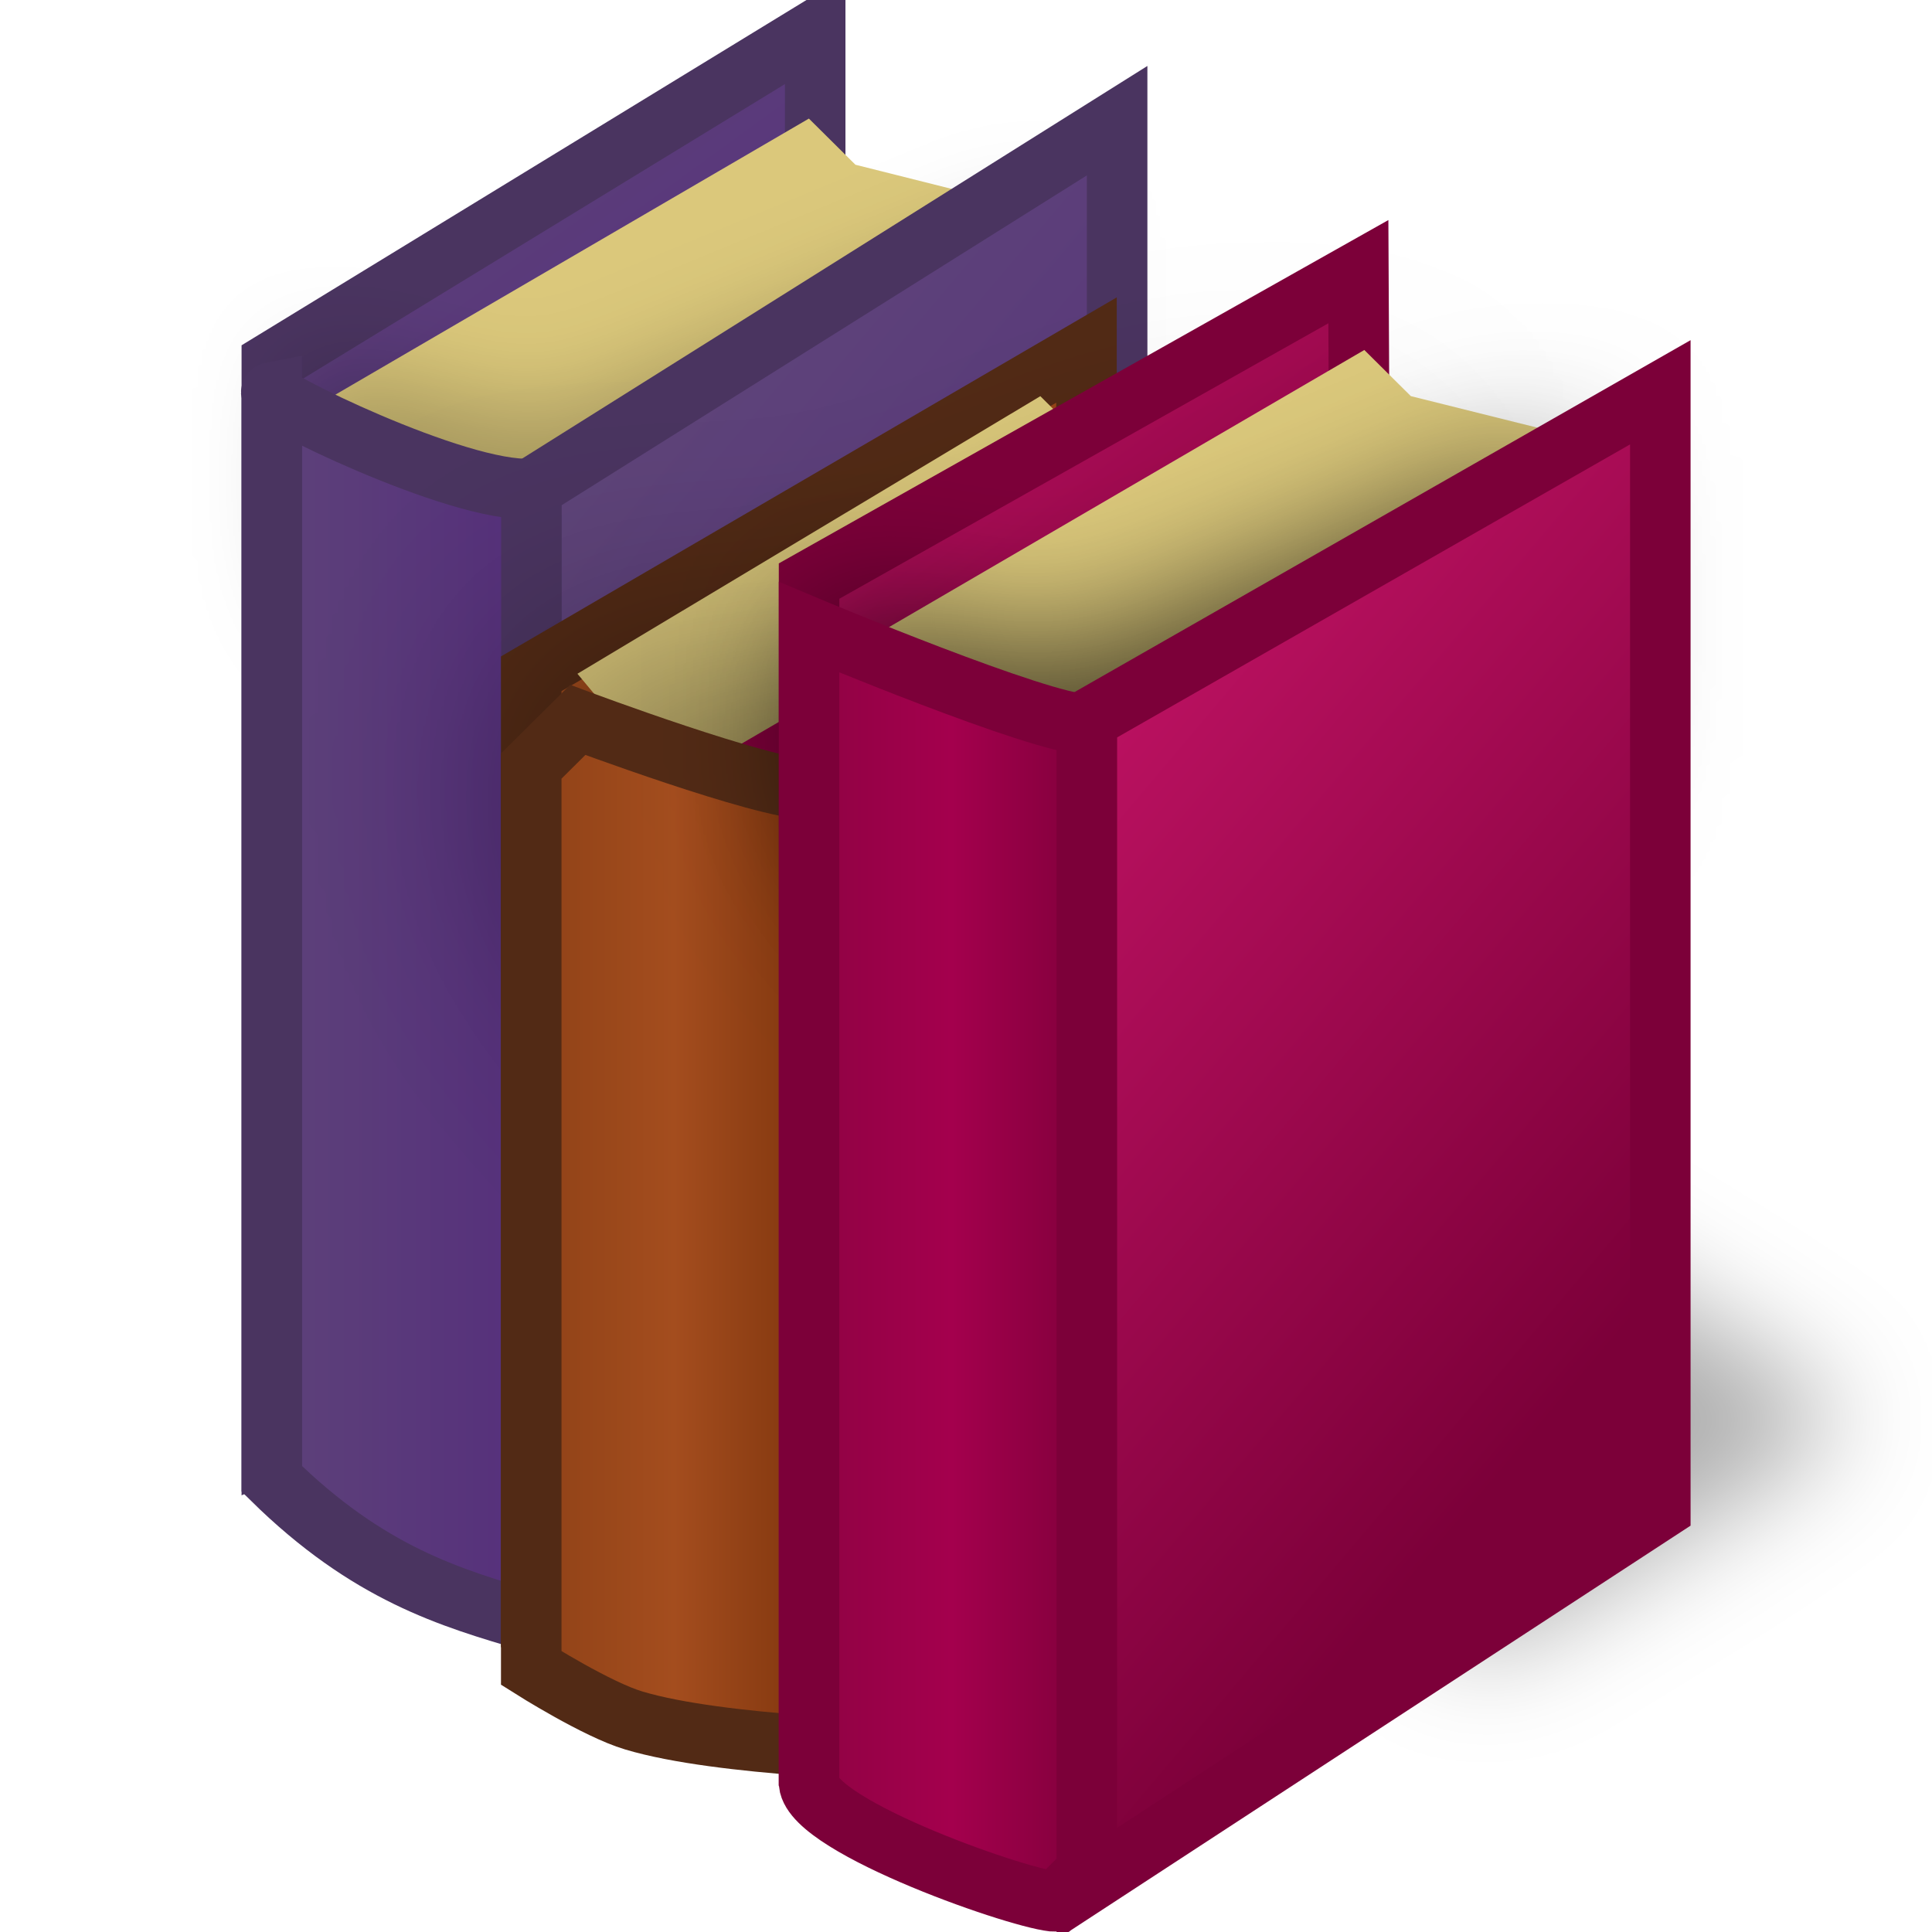
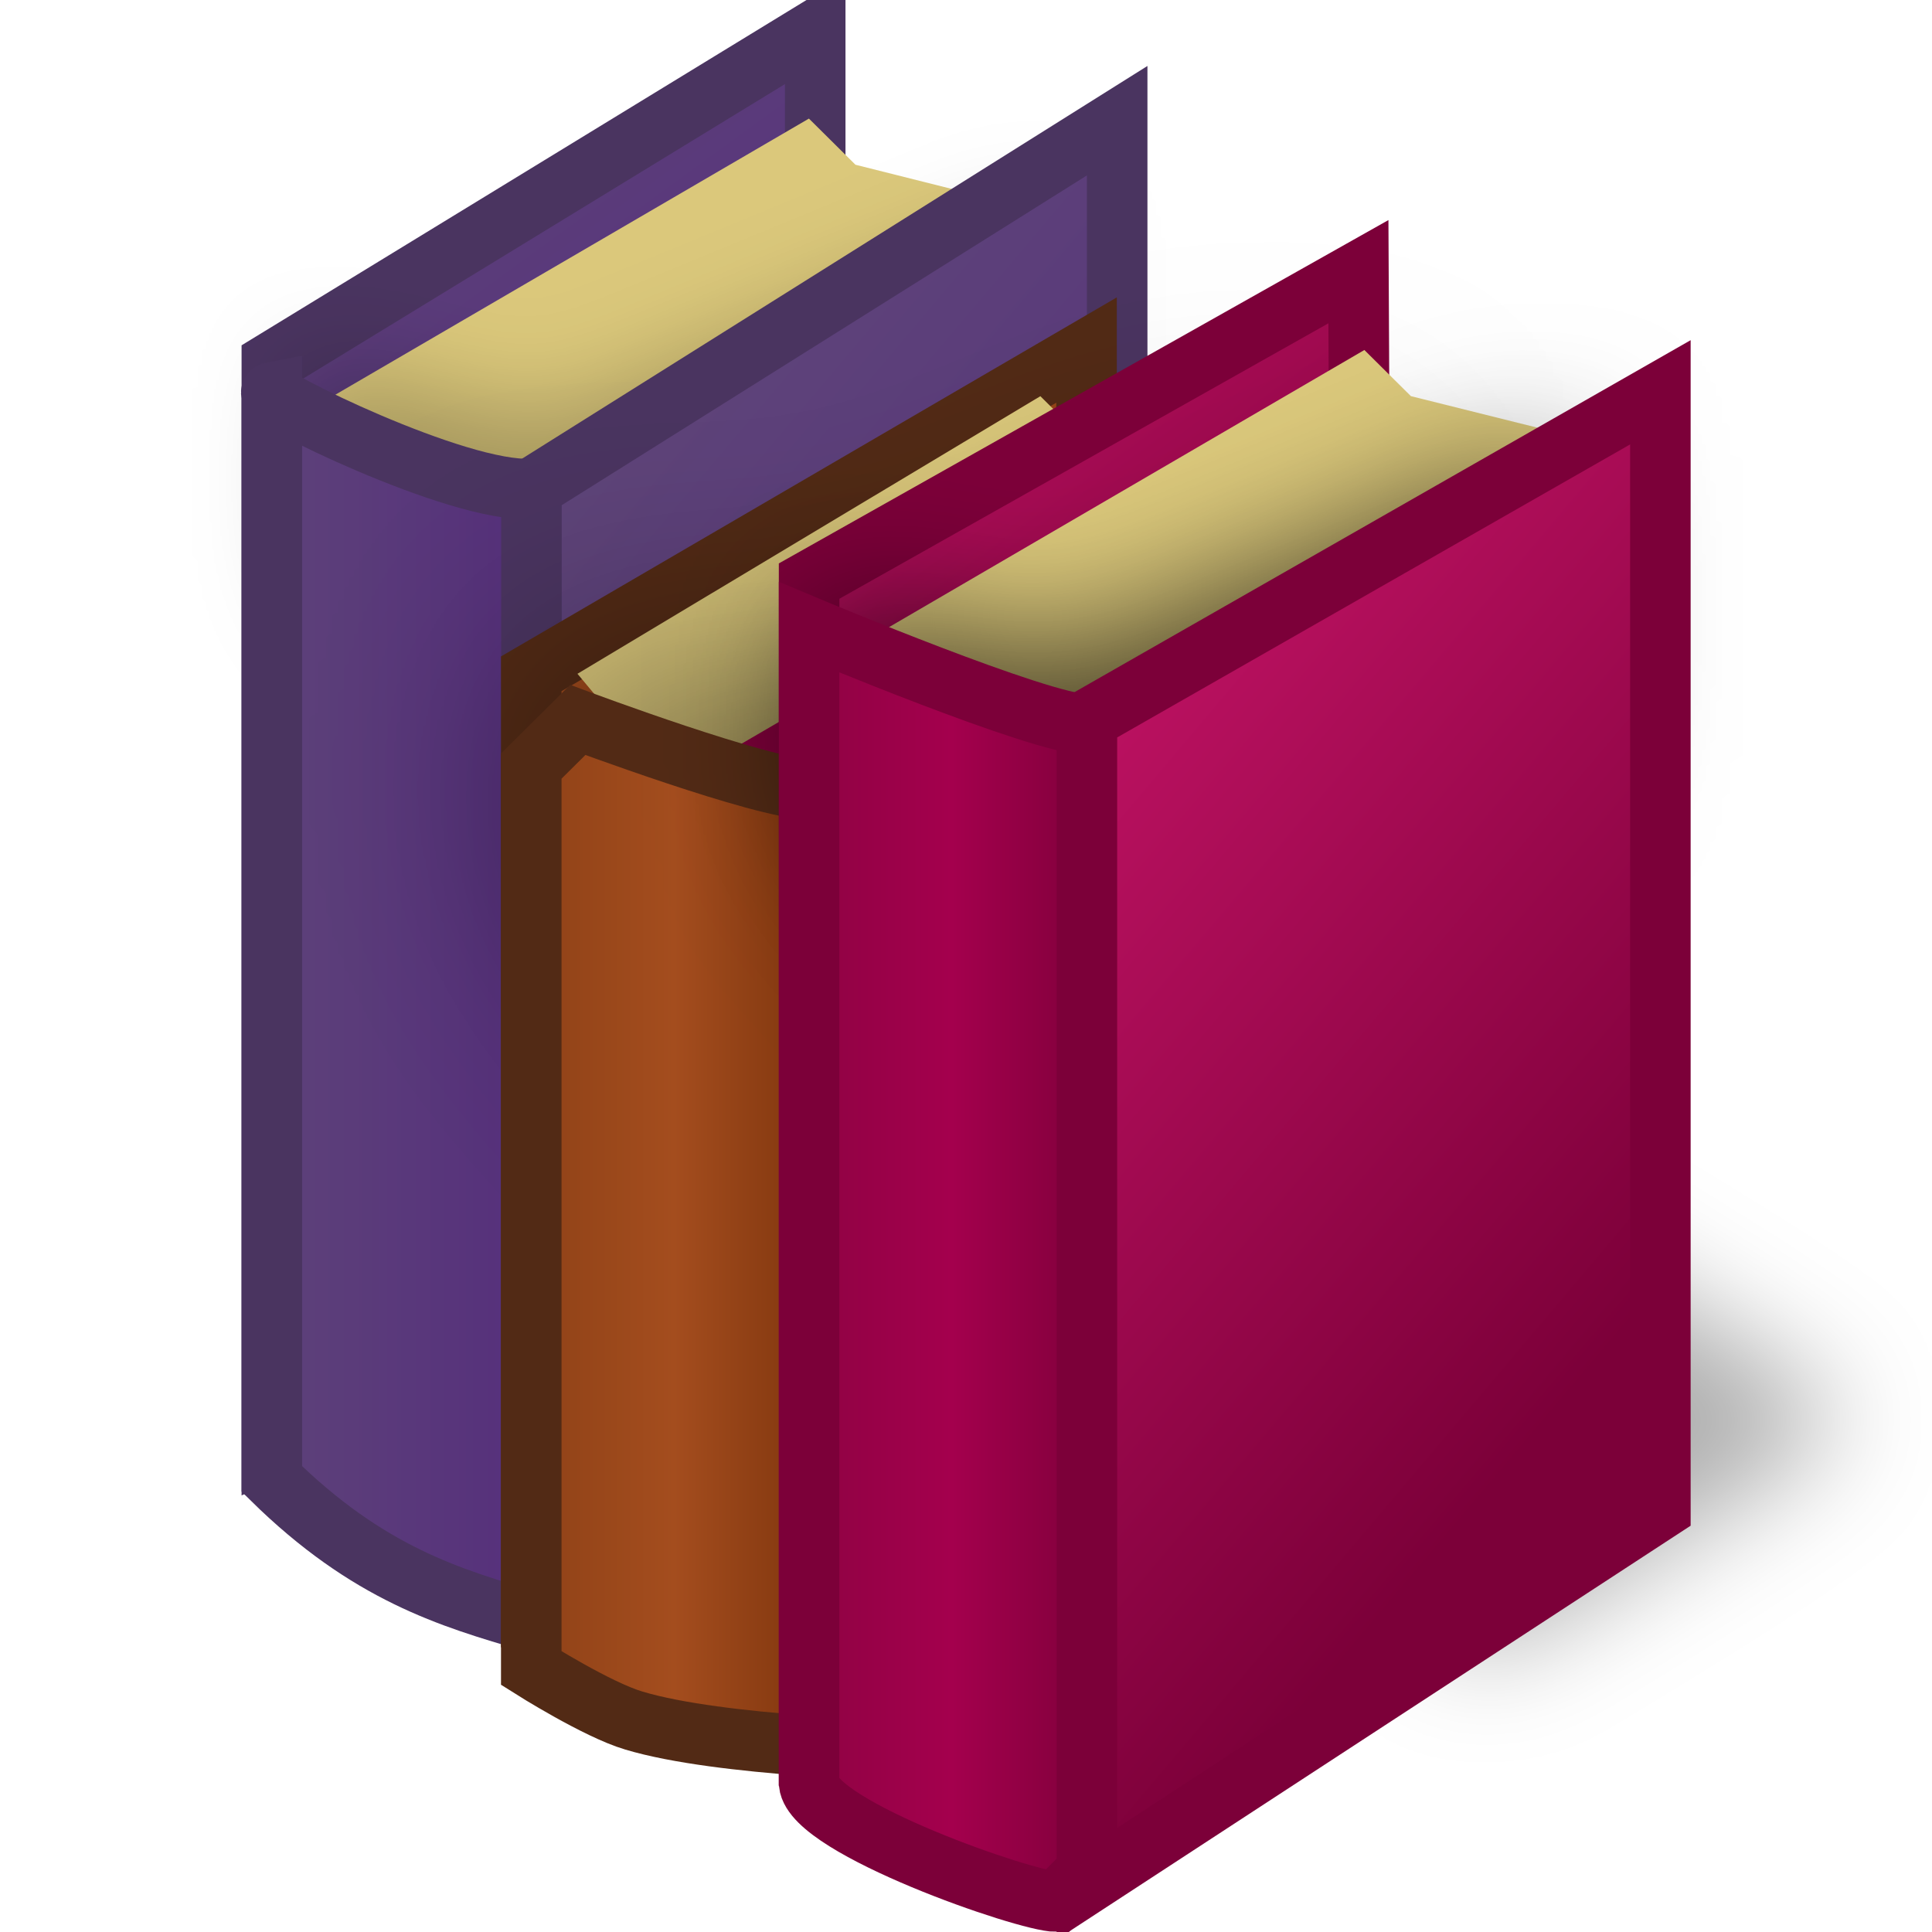
- <svg xmlns="http://www.w3.org/2000/svg" xmlns:xlink="http://www.w3.org/1999/xlink" width="32" height="32" viewBox="0 0 8.467 8.467" version="1.1" id="svg5" xml:space="preserve">
+ <svg xmlns="http://www.w3.org/2000/svg" xmlns:xlink="http://www.w3.org/1999/xlink" width="32" height="32" viewBox="0 0 32 32" version="1.1" id="svg5" xml:space="preserve">
  <defs id="defs2">
    <linearGradient xlink:href="#linearGradient16406" id="linearGradient18871" gradientUnits="userSpaceOnUse" x1="2.646" y1="4.366" x2="3.704" y2="5.821" gradientTransform="translate(-0.7937499,-0.396875)" />
    <linearGradient id="linearGradient16406">
      <stop style="stop-color:#ba1160;stop-opacity:1;" offset="0" id="stop18881" />
      <stop style="stop-color:#7c0039;stop-opacity:1;" offset="1" id="stop18883" />
    </linearGradient>
    <linearGradient xlink:href="#linearGradient16406-1" id="linearGradient18879" x1="1.588" y1="6.576" x2="2.573" y2="6.576" gradientUnits="userSpaceOnUse" />
    <linearGradient id="linearGradient16406-1">
      <stop style="stop-color:#880340;stop-opacity:1;" offset="0" id="stop16402" />
      <stop style="stop-color:#a4004d;stop-opacity:1;" offset="0.548" id="stop18886" />
      <stop style="stop-color:#7c0039;stop-opacity:1;" offset="1" id="stop16404" />
    </linearGradient>
    <linearGradient xlink:href="#linearGradient16406" id="linearGradient16408" x1="2.249" y1="5.424" x2="3.969" y2="6.879" gradientUnits="userSpaceOnUse" />
    <linearGradient xlink:href="#linearGradient26953" id="linearGradient26570" gradientUnits="userSpaceOnUse" gradientTransform="translate(-0.7937499,-0.396875)" x1="2.646" y1="4.366" x2="3.704" y2="5.821" />
    <linearGradient id="linearGradient26953">
      <stop style="stop-color:#5f4679;stop-opacity:1;" offset="0" id="stop26949" />
      <stop style="stop-color:#552e7c;stop-opacity:1;" offset="1" id="stop26951" />
    </linearGradient>
    <linearGradient xlink:href="#linearGradient26953" id="linearGradient26574" gradientUnits="userSpaceOnUse" x1="1.588" y1="6.576" x2="2.573" y2="6.576" />
    <linearGradient xlink:href="#linearGradient26953" id="linearGradient26572" gradientUnits="userSpaceOnUse" x1="2.249" y1="5.424" x2="3.969" y2="6.879" />
    <linearGradient xlink:href="#linearGradient24806" id="linearGradient24714" gradientUnits="userSpaceOnUse" gradientTransform="translate(-0.6614582,-0.396875)" x1="2.646" y1="4.366" x2="3.704" y2="5.821" />
    <linearGradient id="linearGradient24806">
      <stop style="stop-color:#883e15;stop-opacity:1;" offset="0" id="stop24800" />
      <stop style="stop-color:#a44d1e;stop-opacity:1;" offset="0.548" id="stop24802" />
      <stop style="stop-color:#7c330c;stop-opacity:1;" offset="1" id="stop24804" />
    </linearGradient>
    <linearGradient xlink:href="#linearGradient24806" id="linearGradient24718" gradientUnits="userSpaceOnUse" x1="1.588" y1="6.576" x2="2.573" y2="6.576" gradientTransform="translate(0.1322917,0.06614584)" />
-     <linearGradient xlink:href="#linearGradient16406" id="linearGradient31179" gradientUnits="userSpaceOnUse" x1="2.249" y1="5.424" x2="3.969" y2="6.879" />
    <filter style="color-interpolation-filters:sRGB" id="filter51550" x="-0.199" y="-0.258" width="1.399" height="1.516">
      <feGaussianBlur stdDeviation="0.242" id="feGaussianBlur51552" />
    </filter>
    <filter style="color-interpolation-filters:sRGB" id="filter53102" x="-0.231" y="-0.275" width="1.462" height="1.55">
      <feGaussianBlur stdDeviation="0.318" id="feGaussianBlur53104" />
    </filter>
    <filter style="color-interpolation-filters:sRGB" id="filter53102-2" x="-0.396" y="-0.471" width="1.791" height="1.942">
      <feGaussianBlur stdDeviation="0.545" id="feGaussianBlur53104-7" />
    </filter>
    <filter style="color-interpolation-filters:sRGB" id="filter54812" x="-0.158" y="-0.188" width="1.316" height="1.376">
      <feGaussianBlur stdDeviation="0.218" id="feGaussianBlur54810" />
    </filter>
+     <linearGradient xlink:href="#linearGradient16406" id="linearGradient343" gradientUnits="userSpaceOnUse" x1="2.249" y1="5.424" x2="3.969" y2="6.879" />
  </defs>
-   <g id="layer2" style="display:inline">
-     <path style="fill:#000000;stroke:none;stroke-width:0.265;stroke-miterlimit:7.6;fill-opacity:1;filter:url(#filter51550);opacity:0.316" d="m 5.159,5.953 c 0,0.132 1.323,1.323 1.323,1.323 0,0 1.587,-0.926 1.587,-1.058 0,-0.132 -1.852,-1.191 -1.852,-1.191 z" id="path51548" />
-     <g id="g24630-5" transform="matrix(1.533333,0,0,1.53214,-1.525764,-5.86475)" style="stroke-width:0.652">
-       <path style="fill:url(#linearGradient26570);fill-opacity:1;stroke:#4a3460;stroke-width:0.173;stroke-miterlimit:7.6;stroke-opacity:1" d="M 1.772,5.296 V 7.972 L 3.325,7.282 V 3.914 L 1.772,4.864 v 0.777" id="path18869-6" />
-       <path style="fill:#dbc87b;fill-opacity:1;stroke:none;stroke-width:0.173;stroke-miterlimit:7.6;stroke-opacity:1" d="M 1.72,5.093 3.307,4.167 3.44,4.299 3.969,4.432 2.315,5.358 Z" id="path20579-2" />
-       <path style="display:inline;opacity:0.252;fill:#000000;fill-opacity:1;stroke:none;stroke-width:0.265;stroke-miterlimit:7.6;filter:url(#filter54812)" d="M 3.572,2.646 4.63,2.91 6.879,1.984 v 1.323 c 0,0 -2.249,1.455 -2.249,1.455 L 3.572,3.572 Z" id="path54806" transform="matrix(0.6521739,0,0,0.6526819,-0.4716486,3.137061)" />
-       <path style="fill:url(#linearGradient26574);fill-opacity:1;stroke:#4a3460;stroke-width:0.173;stroke-miterlimit:7.6;stroke-opacity:1" d="M 2.514,5.226 C 2.303,5.239 1.736,4.957 1.772,4.95 v 3.108 c 0.275,0.271 0.509,0.34 0.742,0.408" id="path18867-1" />
-       <path style="fill:url(#linearGradient26572);fill-opacity:1;stroke:#4a3460;stroke-width:0.173;stroke-miterlimit:7.6;stroke-opacity:1" d="m 2.514,5.622 10e-8,2.712 1.674,-0.794 -2e-7,-3.367 -1.674,1.052 v 0.794" id="path15594-9" />
-     </g>
-     <g id="g24712" transform="matrix(1.533333,0,0,1.53214,-0.5115276,-5.155337)" style="stroke-width:0.652">
-       <path style="fill:url(#linearGradient24714);fill-opacity:1;stroke:#522a15;stroke-width:0.173;stroke-miterlimit:7.6;stroke-opacity:1" d="m 1.852,5.556 10e-8,2.381 1.587,-0.794 V 4.366 L 1.852,5.292 v 0.661" id="path24704" />
-       <path style="fill:#dbc87b;fill-opacity:1;stroke:none;stroke-width:0.173;stroke-miterlimit:7.6;stroke-opacity:1" d="M 1.984,5.292 3.307,4.498 3.44,4.63 3.969,4.762 2.315,5.689 Z" id="path24706" />
-       <path style="display:inline;opacity:0.528;fill:#000000;fill-opacity:1;stroke:none;stroke-width:0.265;stroke-miterlimit:7.6;filter:url(#filter53102-2)" d="M 3.572,2.646 4.63,2.91 6.879,1.984 v 1.323 c 0,0 -2.249,1.455 -2.249,1.455 L 3.572,3.572 Z" id="path53100-0" transform="matrix(0.6521739,0,0,0.6526819,-0.3997509,3.494312)" />
-       <path style="fill:url(#linearGradient31179);fill-opacity:1;stroke:#7c0039;stroke-width:0.173;stroke-miterlimit:7.6;stroke-opacity:1" d="m 2.514,5.953 10e-8,2.249 0.397,0.132 1.191,-0.794 1e-7,-2.91 -1.587,0.926 v 0.794" id="path24708" />
-       <path style="fill:url(#linearGradient24718);fill-opacity:1;stroke:#522a15;stroke-width:0.173;stroke-miterlimit:7.6;stroke-opacity:1" d="m 2.646,5.622 c -0.132,0 -0.661,-0.198 -0.661,-0.198 L 1.852,5.556 v 2.58 c 0,0 0.188,0.119 0.293,0.15 0.249,0.075 0.776,0.086 0.776,0.086" id="path24710" />
-     </g>
-     <g id="g24630" transform="matrix(1.533333,0,0,1.53214,0.908403,-4.547269)" style="stroke-width:0.652">
-       <path style="fill:url(#linearGradient18871);fill-opacity:1;stroke:#7c0039;stroke-width:0.173;stroke-miterlimit:7.6;stroke-opacity:1" d="m 1.72,5.027 1e-7,2.91 1.587,-0.794 L 3.29,3.745 1.72,4.63 V 5.424" id="path18869" />
-       <path style="display:inline;stroke-width:0.173;fill:#dbc87b;fill-opacity:1;stroke:none;stroke-miterlimit:7.6;stroke-opacity:1" d="M 1.72,4.895 3.307,3.969 3.44,4.101 3.969,4.233 2.315,5.159 Z" id="path20579" />
-       <path style="display:inline;opacity:0.689;fill:#000000;fill-opacity:1;stroke:none;stroke-width:0.265;stroke-miterlimit:7.6;filter:url(#filter53102)" d="M 3.572,2.646 4.63,2.91 6.879,1.984 v 1.323 c 0,0 -2.249,1.455 -2.249,1.455 L 3.572,3.572 Z" id="path53100" transform="matrix(0.6521739,0,0,0.6526819,-0.5924367,2.96792)" />
-       <path style="fill:url(#linearGradient18879);fill-opacity:1;stroke:#7c0039;stroke-width:0.173;stroke-miterlimit:7.6;stroke-opacity:1" d="m 2.514,5.04 c -0.132,0 -0.794,-0.278 -0.794,-0.278 v 3.307 c 0.013,0.127 0.621,0.338 0.707,0.338 l 0.086,-0.086" id="path18867" />
-       <path style="fill:url(#linearGradient16408);fill-opacity:1;stroke:#7c0039;stroke-width:0.173;stroke-miterlimit:7.6;stroke-opacity:1" d="m 2.514,5.424 v 2.932 l 1.639,-1.071 0,-3.195 -1.639,0.937 V 5.821" id="path15594" />
+   <g id="layer1">
+     <g id="layer2" style="display:inline" transform="matrix(3.779527,0,0,3.779527,-1.8523927e-7,1.5275514e-6)">
+       <path style="opacity:0.316;fill:#000000;fill-opacity:1;stroke:none;stroke-width:0.265;stroke-miterlimit:7.6;filter:url(#filter51550)" d="m 5.159,5.953 c 0,0.132 1.323,1.323 1.323,1.323 0,0 1.587,-0.926 1.587,-1.058 0,-0.132 -1.852,-1.191 -1.852,-1.191 z" id="path51548" />
+       <g id="g24630-5" transform="matrix(1.533333,0,0,1.53214,-1.525764,-5.86475)" style="stroke-width:0.652">
+         <path style="fill:url(#linearGradient26570);fill-opacity:1;stroke:#4a3460;stroke-width:0.173;stroke-miterlimit:7.6;stroke-opacity:1" d="M 1.772,5.296 V 7.972 L 3.325,7.282 V 3.914 L 1.772,4.864 v 0.777" id="path18869-6" />
+         <path style="fill:#dbc87b;fill-opacity:1;stroke:none;stroke-width:0.173;stroke-miterlimit:7.6;stroke-opacity:1" d="M 1.72,5.093 3.307,4.167 3.44,4.299 3.969,4.432 2.315,5.358 Z" id="path20579-2" />
+         <path style="display:inline;opacity:0.252;fill:#000000;fill-opacity:1;stroke:none;stroke-width:0.265;stroke-miterlimit:7.6;filter:url(#filter54812)" d="M 3.572,2.646 4.63,2.91 6.879,1.984 v 1.323 c 0,0 -2.249,1.455 -2.249,1.455 L 3.572,3.572 Z" id="path54806" transform="matrix(0.6521739,0,0,0.6526819,-0.4716486,3.137061)" />
+         <path style="fill:url(#linearGradient26574);fill-opacity:1;stroke:#4a3460;stroke-width:0.173;stroke-miterlimit:7.6;stroke-opacity:1" d="M 2.514,5.226 C 2.303,5.239 1.736,4.957 1.772,4.95 v 3.108 c 0.275,0.271 0.509,0.34 0.742,0.408" id="path18867-1" />
+         <path style="fill:url(#linearGradient26572);fill-opacity:1;stroke:#4a3460;stroke-width:0.173;stroke-miterlimit:7.6;stroke-opacity:1" d="m 2.514,5.622 10e-8,2.712 1.674,-0.794 -2e-7,-3.367 -1.674,1.052 v 0.794" id="path15594-9" />
+       </g>
+       <g id="g24712" transform="matrix(1.533333,0,0,1.53214,-0.5115276,-5.155337)" style="stroke-width:0.652">
+         <path style="fill:url(#linearGradient24714);fill-opacity:1;stroke:#522a15;stroke-width:0.173;stroke-miterlimit:7.6;stroke-opacity:1" d="m 1.852,5.556 10e-8,2.381 1.587,-0.794 V 4.366 L 1.852,5.292 v 0.661" id="path24704" />
+         <path style="fill:#dbc87b;fill-opacity:1;stroke:none;stroke-width:0.173;stroke-miterlimit:7.6;stroke-opacity:1" d="M 1.984,5.292 3.307,4.498 3.44,4.63 3.969,4.762 2.315,5.689 Z" id="path24706" />
+         <path style="display:inline;opacity:0.528;fill:#000000;fill-opacity:1;stroke:none;stroke-width:0.265;stroke-miterlimit:7.6;filter:url(#filter53102-2)" d="M 3.572,2.646 4.63,2.91 6.879,1.984 v 1.323 c 0,0 -2.249,1.455 -2.249,1.455 L 3.572,3.572 Z" id="path53100-0" transform="matrix(0.6521739,0,0,0.6526819,-0.3997509,3.494312)" />
+         <path style="fill:url(#linearGradient343);fill-opacity:1;stroke:#7c0039;stroke-width:0.173;stroke-miterlimit:7.6;stroke-opacity:1" d="m 2.514,5.953 10e-8,2.249 0.397,0.132 1.191,-0.794 1e-7,-2.91 -1.587,0.926 v 0.794" id="path24708" />
+         <path style="fill:url(#linearGradient24718);fill-opacity:1;stroke:#522a15;stroke-width:0.173;stroke-miterlimit:7.6;stroke-opacity:1" d="m 2.646,5.622 c -0.132,0 -0.661,-0.198 -0.661,-0.198 L 1.852,5.556 v 2.58 c 0,0 0.188,0.119 0.293,0.15 0.249,0.075 0.776,0.086 0.776,0.086" id="path24710" />
+       </g>
+       <g id="g24630" transform="matrix(1.533333,0,0,1.53214,0.908403,-4.547269)" style="stroke-width:0.652">
+         <path style="fill:url(#linearGradient18871);fill-opacity:1;stroke:#7c0039;stroke-width:0.173;stroke-miterlimit:7.6;stroke-opacity:1" d="m 1.72,5.027 1e-7,2.91 1.587,-0.794 L 3.29,3.745 1.72,4.63 V 5.424" id="path18869" />
+         <path style="display:inline;fill:#dbc87b;fill-opacity:1;stroke:none;stroke-width:0.173;stroke-miterlimit:7.6;stroke-opacity:1" d="M 1.72,4.895 3.307,3.969 3.44,4.101 3.969,4.233 2.315,5.159 Z" id="path20579" />
+         <path style="display:inline;opacity:0.689;fill:#000000;fill-opacity:1;stroke:none;stroke-width:0.265;stroke-miterlimit:7.6;filter:url(#filter53102)" d="M 3.572,2.646 4.63,2.91 6.879,1.984 v 1.323 c 0,0 -2.249,1.455 -2.249,1.455 L 3.572,3.572 Z" id="path53100" transform="matrix(0.6521739,0,0,0.6526819,-0.5924367,2.96792)" />
+         <path style="fill:url(#linearGradient18879);fill-opacity:1;stroke:#7c0039;stroke-width:0.173;stroke-miterlimit:7.6;stroke-opacity:1" d="m 2.514,5.04 c -0.132,0 -0.794,-0.278 -0.794,-0.278 v 3.307 c 0.013,0.127 0.621,0.338 0.707,0.338 l 0.086,-0.086" id="path18867" />
+         <path style="fill:url(#linearGradient16408);fill-opacity:1;stroke:#7c0039;stroke-width:0.173;stroke-miterlimit:7.6;stroke-opacity:1" d="M 2.514,5.424 V 8.356 L 4.153,7.285 V 4.09 L 2.514,5.027 V 5.821" id="path15594" />
+       </g>
    </g>
  </g>
</svg>
